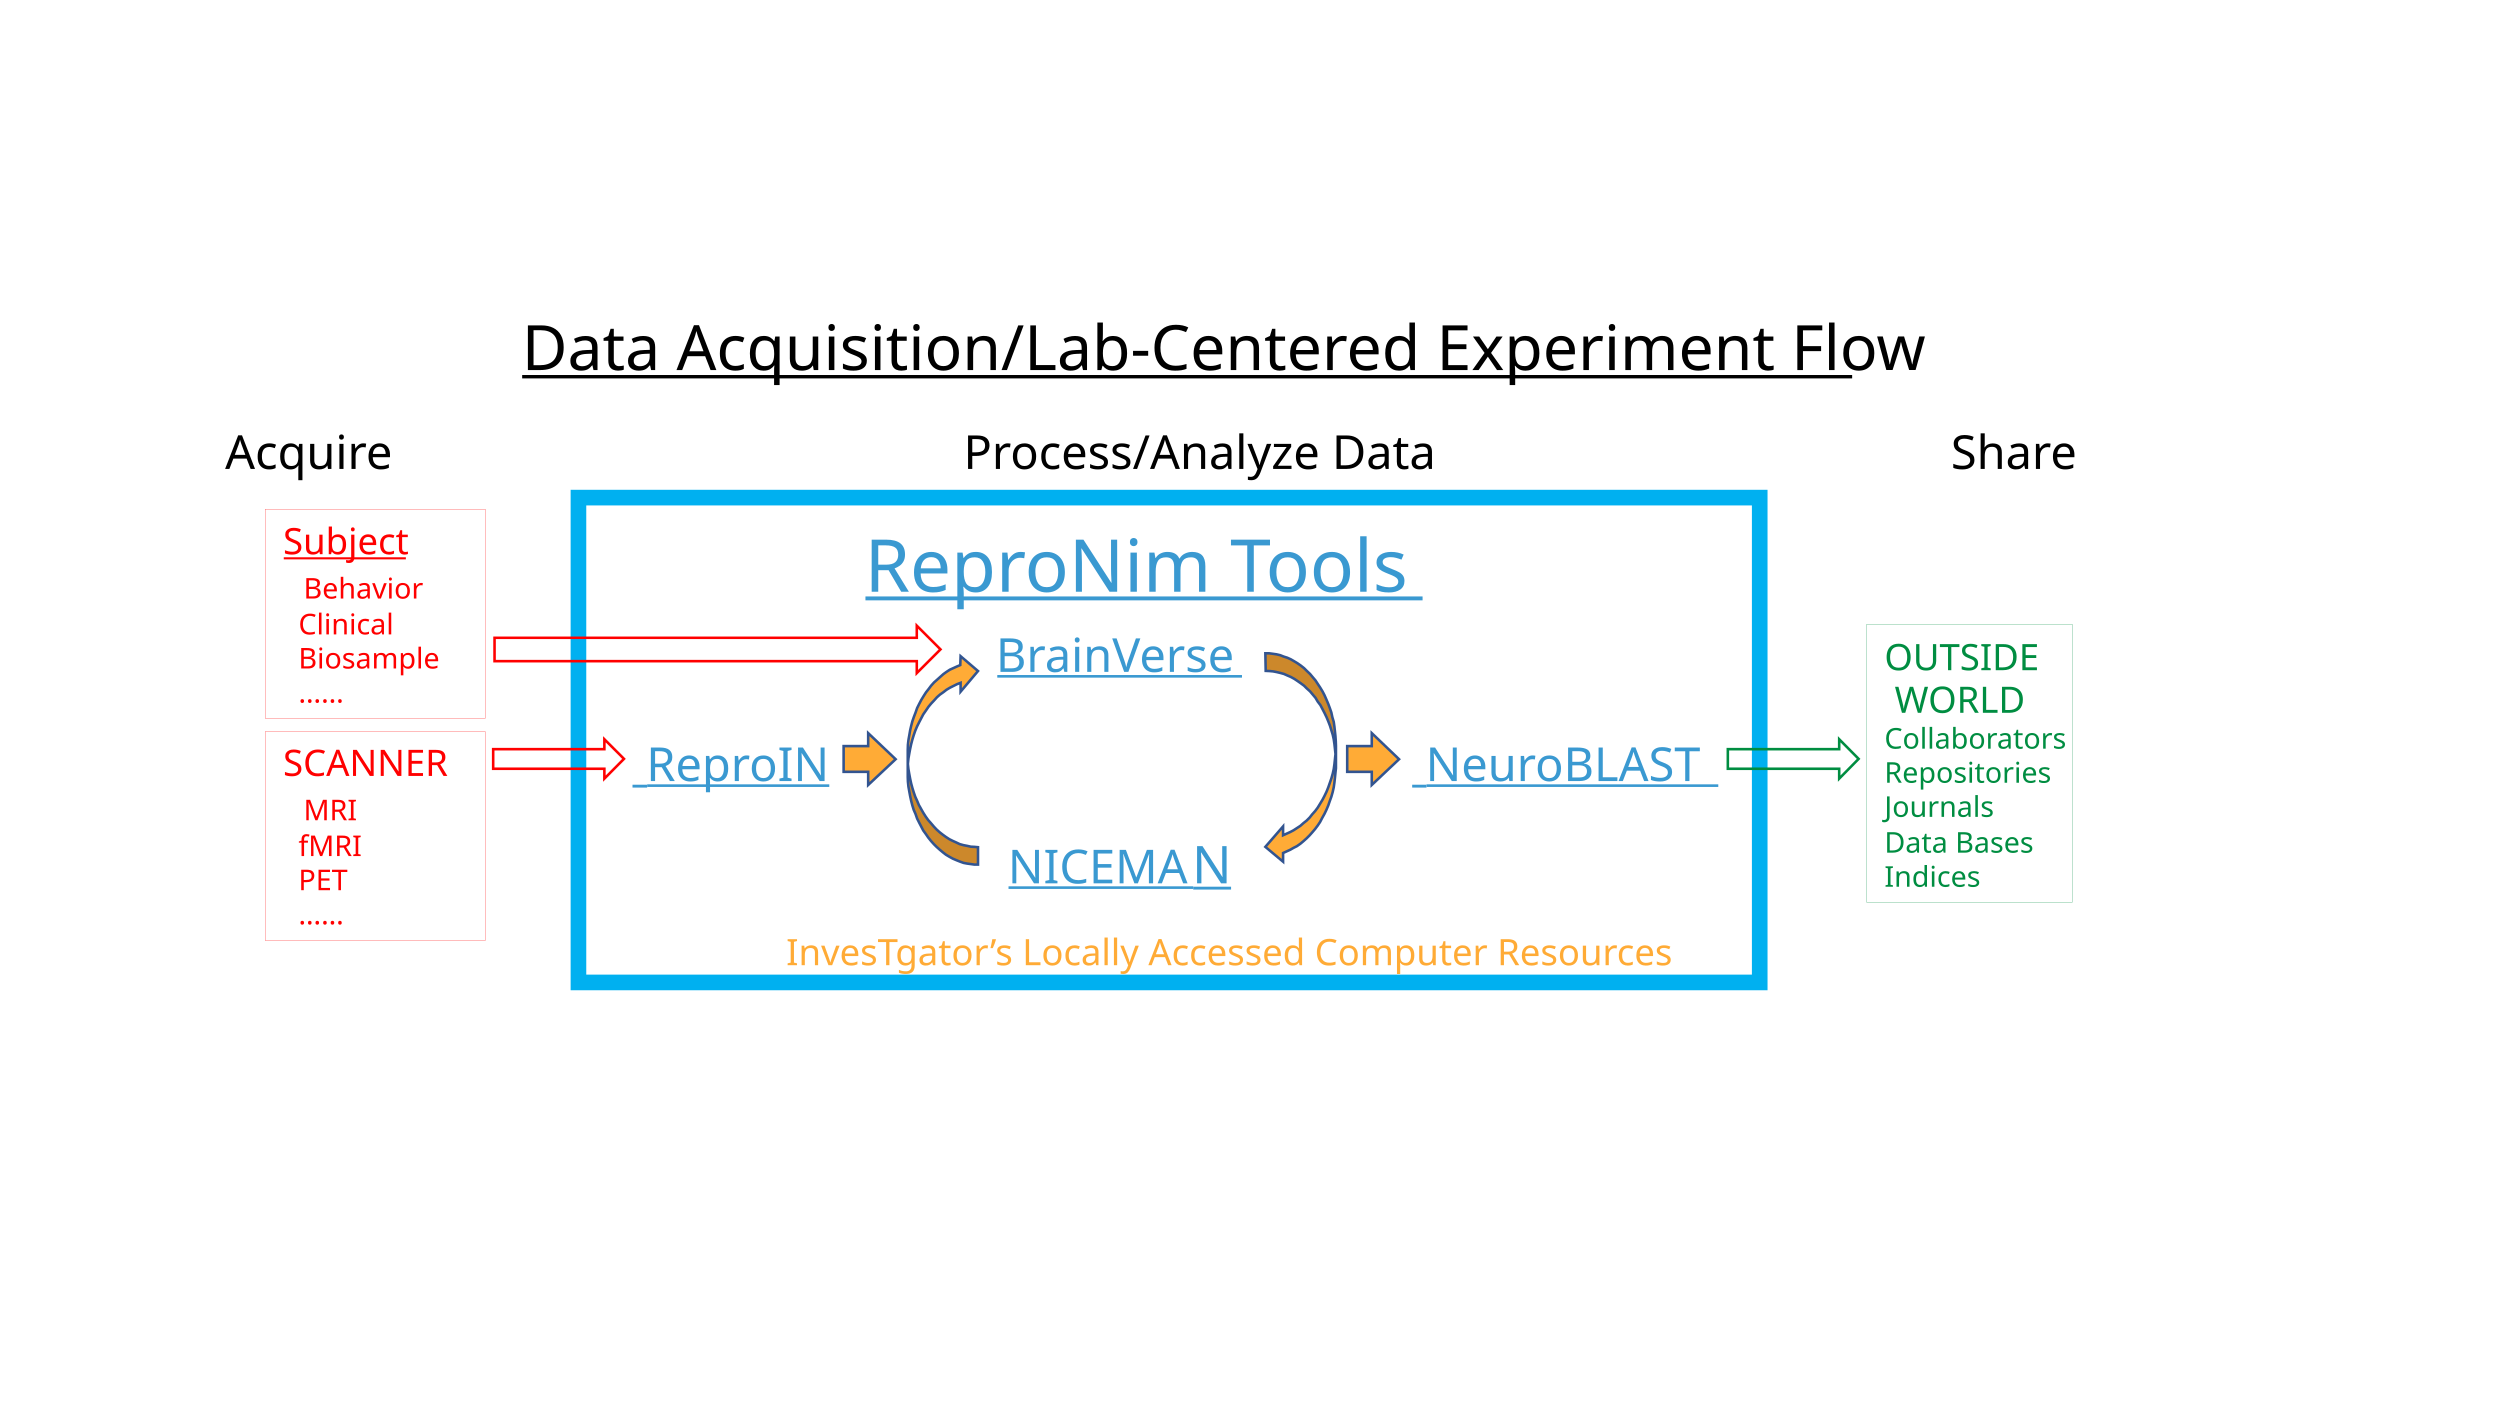
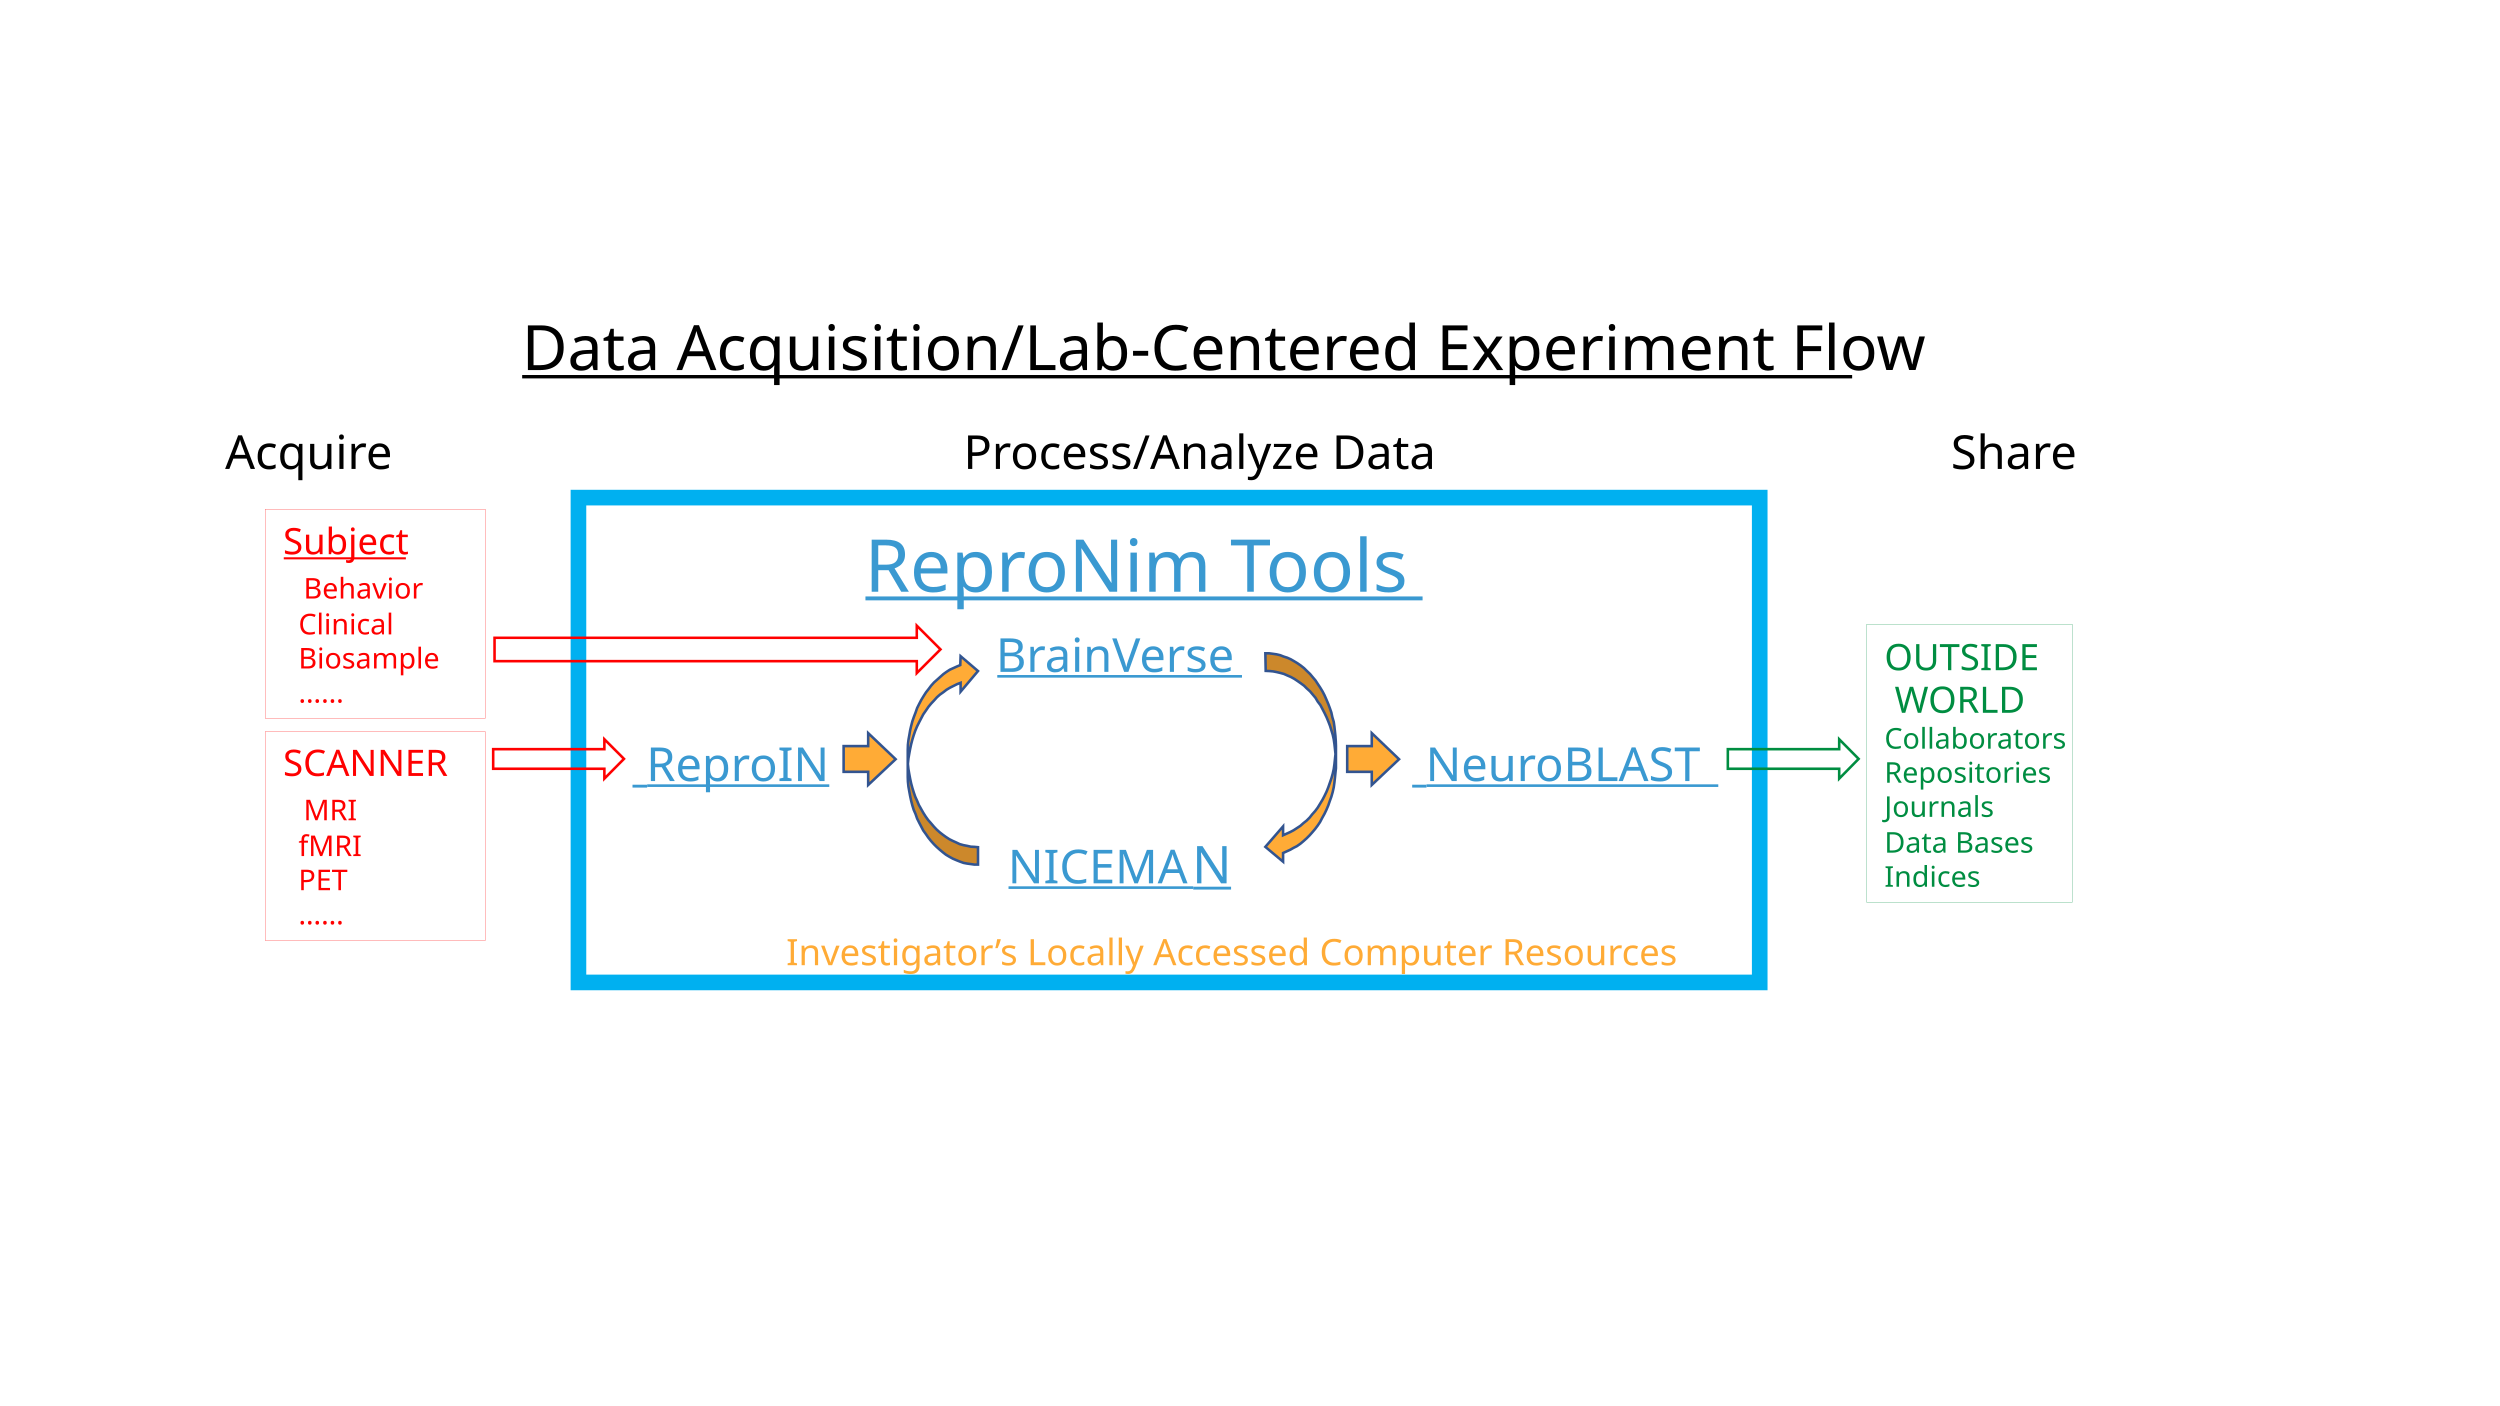
<svg xmlns="http://www.w3.org/2000/svg" x="0" y="0" width="1466" height="824" viewBox="0 0 1466 824" version="1.1" style="display: block;margin-left: auto;margin-right: auto;">
  <defs>
    <clipPath id="c0_1">
      <path d="M0,825L0,0L1466.7,0l0,825Z" />
    </clipPath>
    <style type="text/css">

.g1_1{
fill: #FFFFFF;
}
.g2_1{
fill: none;
stroke: #FF0000;
stroke-width: 0.153;
stroke-linecap: butt;
stroke-linejoin: round;
}
.g3_1{
fill: none;
stroke: #00B0F0;
stroke-width: 9.166;
stroke-linecap: butt;
stroke-linejoin: miter;
stroke-miterlimit: 7;
}
.g4_1{
fill: none;
stroke: #3A99D1;
stroke-width: 2.292;
stroke-linecap: butt;
stroke-linejoin: miter;
}
.g5_1{
fill: none;
stroke: #3A99D1;
stroke-width: 1.681;
stroke-linecap: butt;
stroke-linejoin: miter;
}
.g6_1{
fill: none;
stroke: #3A99D1;
stroke-width: 1.528;
stroke-linecap: butt;
stroke-linejoin: miter;
}
.g7_1{
fill: none;
stroke: #008D41;
stroke-width: 0.153;
stroke-linecap: butt;
stroke-linejoin: round;
}
.g8_1{
fill: none;
stroke: #FF0000;
stroke-width: 1.513;
stroke-linecap: butt;
stroke-linejoin: miter;
stroke-miterlimit: 7;
}
.g9_1{
fill: #FFAB36;
}
.g10_1{
fill: none;
stroke: #325490;
stroke-width: 1.513;
stroke-linecap: butt;
stroke-linejoin: miter;
stroke-miterlimit: 7;
}
.g11_1{
fill: none;
stroke: #008D41;
stroke-width: 1.513;
stroke-linecap: butt;
stroke-linejoin: miter;
stroke-miterlimit: 7;
}
.g12_1{
fill: none;
stroke: #FF0000;
stroke-width: 1.222;
stroke-linecap: butt;
stroke-linejoin: miter;
}
.g13_1{
fill: #CC882B;
}
.g14_1{
fill: none;
stroke: #000000;
stroke-width: 1.986;
stroke-linecap: butt;
stroke-linejoin: miter;
}

.s1_1{
font-size: 21.39px;
font-family: LiberationSans_j;
fill: #FF0000;
}
.s2_1{
font-size: 16.81px;
font-family: LiberationSans-Italic_t;
fill: #FF0000;
}
.s3_1{
font-size: 42.78px;
font-family: LiberationSans-Bold_o;
fill: #3A99D1;
}
.s4_1{
font-size: 27.50px;
font-family: LiberationSans-Bold_o;
fill: #3A99D1;
}
.s5_1{
font-size: 30.56px;
font-family: LiberationSans-Bold_o;
fill: #3A99D1;
}
.s6_1{
font-size: 27.50px;
font-family: Carlito-Bold_9;
fill: #000000;
}
.s7_1{
font-size: 21.39px;
font-family: LiberationSans-Bold_o;
fill: #008D41;
}
.s8_1{
font-size: 16.81px;
font-family: Carlito-Italic_e;
fill: #008D41;
}
.s9_1{
font-size: 21.39px;
font-family: Carlito-Bold_9;
fill: #FFAB36;
}
.s10_1{
font-size: 36.67px;
font-family: LiberationSans_j;
fill: #000000;
}

</style>
  </defs>
  <path d="M0,0 L0,824 L1466,824 L1466,0 Z " fill="#FFFFFF" stroke="none" />
  <g clip-path="url(#c0_1)">
    <path fill-rule="evenodd" d="M0,0.1l1466.7,0l0,825L0,825.1L0,0.1Z" class="g1_1" />
    <path fill-rule="evenodd" d="M0,0.1l1466.7,0l0,825L0,825.1L0,0.1Z" class="g1_1" />
  </g>
  <path d="M220,551.5l-64.5,0l0,-122.5l129.1,0l0,122.5l-64.6,0Z" class="g2_1" />
  <text x="166" y="455" dx="0,0,0,0.1,-0.2,0,0.1" class="s1_1">SCANNER</text>
  <text x="178" y="481" dx="0,0,-0.1" class="s2_1">MRI</text>
  <text x="175" y="502" dx="0,0.1,0,0.1" class="s2_1">fMRI</text>
  <text x="175" y="522" dx="0,0,0" class="s2_1">PET</text>
  <text x="175" y="542" dx="0,0" class="s2_1">……</text>
  <path d="M685.5,576.1l-346.3,0l0,-284.3l692.7,0l0,284.3l-346.4,0Z" class="g3_1" />
  <text x="507" y="347" dx="0,-0.2,0,0,0,-0.1,0,0,-0.1,0,-3.2,0,-0.1,0" class="s3_1">ReproNim Tools</text>
  <path d="M507.5,350.9l326.7,0" class="g4_1" />
  <path d="M370.9,461l8.6,0" class="g5_1" />
  <text x="379" y="458" dx="0,-0.1,0,0,0,0,0.1" class="s4_1">ReproIN</text>
  <path d="M379.5,460.7l106.8,0" class="g6_1" />
  <text x="584" y="394" dx="0,0,0,-0.2,0.1,0,-1.3,-0.2,0,-0.2" class="s4_1">BrainVerse</text>
  <path d="M584.8,396.6l143.5,0" class="g6_1" />
  <text x="591" y="518" dx="0,0,0,0,0,0" class="s4_1">NICEMA</text>
  <path d="M591.4,520.5l108.3,0" class="g6_1" />
  <text x="699" y="518" dx="0" class="s5_1">N</text>
  <path d="M699.7,520.8l22.2,0" class="g5_1" />
  <path d="M828.1,461l8.4,0" class="g5_1" />
  <text x="836" y="458" dx="0,0,-0.2,0.2,-0.2,0.2,-0.1,0.2,-0.1,0" class="s4_1">NeuroBLAST</text>
  <path d="M836.5,460.7l171.1,0" class="g6_1" />
  <text x="132" y="275" dx="0,0,0.1,-0.1,-0.1,0,-0.3" class="s6_1">Acquire</text>
  <text x="565" y="275" dx="0,0.2,-0.4,0,0,0.2,0,0,-1.3,0.1,-0.2,0,0.1,-0.2,-0.5,0.1,0,0.1,-0.1,-0.2" class="s6_1">Process/Analyze Data</text>
  <text x="1144" y="275" dx="0,0,-0.1,0,-0.1" class="s6_1">Share</text>
  <path d="M1155,529l-60.5,0l0,-162.8l120.8,0l0,162.8l-60.3,0Z" class="g7_1" />
  <text x="1105" y="393" dx="0,0,0,-0.1,0.1,0,0,0.1" class="s7_1">OUTSIDE </text>
  <text x="1111" y="418" dx="0,0,0,0,-0.1" class="s7_1">WORLD</text>
  <text x="1105" y="439" dx="0,-0.1,0.1,0,0,0.1,-0.1,0.1,0,-0.1,-0.1,0.1,0" class="s8_1">Collaborators</text>
  <text x="1105" y="459" dx="0,-0.4,0.1,0.1,-0.1,0,0.1,-0.1,-0.1,0,0,0.1" class="s8_1">Repositories</text>
  <text x="1105" y="479" dx="0,0,-0.1,0.1,0,-0.1,0.1,0" class="s8_1">Journals</text>
  <text x="1105" y="500" dx="0,0,0.1,-0.1,-0.1,0,0,0.1,0,0.1" class="s8_1">Data Bases</text>
  <text x="1105" y="520" dx="0,-0.1,0.1,-0.1,0,0,0.1" class="s8_1">Indices</text>
  <path d="M289.2,439.3l65.2,0l0,-5.8L365.9,445l-11.5,11.6l0,-5.8l-65.2,0l0,-11.5Z" class="g8_1" />
  <path fill-rule="evenodd" d="M494.7,437.5l14.4,0l0,-7.6l16.1,15.3l-16.1,15.1l0,-7.7l-14.4,0l0,-15.1Z" class="g9_1" />
  <path d="M494.7,437.5l14.4,0l0,-7.6l16.1,15.3l-16.1,15.1l0,-7.7l-14.4,0l0,-15.1Z" class="g10_1" />
  <path fill-rule="evenodd" d="M790,437.5l14.4,0l0,-7.6l16,15.3l-16,15.1l0,-7.7l-14.4,0l0,-15.1Z" class="g9_1" />
  <path d="M790,437.5l14.4,0l0,-7.6l16,15.3l-16,15.1l0,-7.7l-14.4,0l0,-15.1Z" class="g10_1" />
  <path d="M1013.2,439.3l65.3,0l0,-5.8l11.4,11.5l-11.4,11.6l0,-5.8l-65.3,0l0,-11.5Z" class="g11_1" />
-   <text x="461" y="566" dx="0,0,-0.3,-0.2,0.1,-0.3,-0.1,-0.4,0,-0.4,0.1,0.8,-1.1,0,-0.1,-0.2,0.1,-0.2,0.1,0.1,0,0,0,0,0,0,-0.1,0.2,0,0.1,0.1,-0.1,0,0.1,0,0,0.1,-0.2,-0.1,0.2,-0.1,-0.3,0.1,0,0.1,0,-0.3,0,0.1" class="s9_1">InvesTgator’s Locally Accessed Computer Resources</text>
+   <text x="461" y="566" dx="0,0,-0.3,-0.2,0.1,-0.3,-0.1,-0.4,0,-0.4,0.1,0.8,-1.1,0,-0.1,-0.2,0.1,-0.2,0.1,0.1,0,0,0,0,0,0,-0.1,0.2,0,0.1,0.1,-0.1,0,0.1,0,0,0.1,-0.2,-0.1,0.2,-0.1,-0.3,0.1,0,0.1,0,-0.3,0,0.1" class="s9_1">Investigator’s Locally Accessed Computer Resources</text>
  <path d="M220,421.2l-64.5,0l0,-122.6l129.1,0l0,122.6l-64.6,0Z" class="g2_1" />
  <text x="166" y="325" dx="0,0,0,0,0,0,0.1" class="s1_1">Subject</text>
  <path d="M166.4,327.4l71.6,0" class="g12_1" />
  <text x="178" y="351" dx="0,0,0,0,0,0.1,-0.2,0.1" class="s2_1">Behavior</text>
  <text x="175" y="372" dx="0,-0.1,-0.1,-0.1,0,-0.1,0,0.1" class="s2_1">Clinical</text>
  <text x="175" y="392" dx="0,0,-0.1,0,0.1,0,0,0,-0.1" class="s2_1">Biosample</text>
  <text x="175" y="412" dx="0,0" class="s2_1">……</text>
  <path fill-rule="evenodd" d="M742,496.6l10.4,-12l0,5.2l2.2,-1l2,-0.9l1.9,-1l2,-1.3l2,-1.3l1.8,-1.6l1.9,-1.5l1.8,-1.8l1.5,-1.9l1.7,-1.9l1.5,-2l1.4,-2.3l1.4,-2.3l1.2,-2.3l1.2,-2.5l1,-2.5l0.9,-2.6l0.9,-2.6l0.8,-2.8l0.6,-2.7l0.4,-2.9l0.3,-2.8l0.3,-2.9l0.2,2.9l0,2.8l-0.2,2.9l-0.1,2.7l-0.3,2.9l-0.3,2.8l-0.6,2.7l-0.6,2.8l-0.8,2.6l-0.8,2.6l-1,2.6l-1,2.4l-1.2,2.4l-1.2,2.3l-1.4,2.3l-1.4,2.2l-1.5,1.9l-1.5,2l-1.7,1.9l-1.7,1.6l-1.8,1.6l-1.8,1.5l-2,1.4l-1.9,1l-1.9,1.1l-2.2,0.9l-2,0.8l0,5.3L742,496.6Z" class="g9_1" />
  <path fill-rule="evenodd" d="M783.4,447.6l0,-2.8l-0.3,-2.9L782.8,439l-0.3,-2.7l-0.4,-2.8l-0.6,-2.7l-0.8,-2.6l-0.8,-2.6l-1,-2.6l-1,-2.4l-1.2,-2.5l-1.2,-2.3l-1.2,-2.3l-1.6,-2.1l-1.3,-2.2l-1.6,-1.9l-1.6,-1.9l-1.9,-1.7l-1.6,-1.6l-1.9,-1.4l-2,-1.4L759,398.1L757,397l-2.1,-0.9l-2,-0.9l-2.2,-0.6l-2.1,-0.5l-2.1,-0.4l-2.2,-0.2l-2.1,-0.1L742,383.1l2.3,0l2.2,0.3l2.1,0.3l2.1,0.5l2,0.8l2.2,0.7l2,0.9l1.9,1.1l2,1.2l2,1.4l1.9,1.5l1.6,1.6l1.9,1.8l1.5,1.8l1.7,2l1.3,2l1.4,2.1l1.4,2.3l1.2,2.3l1.1,2.5l1.1,2.6l0.9,2.4l0.9,2.6l0.6,2.8l0.8,2.7l0.4,2.8l0.3,2.7l0.3,2.8l0.2,2.9l0.1,2.9l0,10.2Z" class="g13_1" />
  <path d="M783.4,447.6l0,-2.8l-0.3,-2.9L782.8,439l-0.3,-2.7l-0.4,-2.8l-0.6,-2.7l-0.8,-2.6l-0.8,-2.6l-1,-2.6l-1,-2.4l-1.2,-2.5l-1.2,-2.3l-1.2,-2.3l-1.6,-2.1l-1.3,-2.2l-1.6,-1.9l-1.6,-1.9l-1.9,-1.7l-1.6,-1.6l-1.9,-1.4l-2,-1.4L759,398.1L757,397l-2.1,-0.9l-2,-0.9l-2.2,-0.6l-2.1,-0.5l-2.1,-0.4l-2.2,-0.2l-2.1,-0.1L742,383.1l2.3,0l2.2,0.3l2.1,0.3l2.1,0.5l2,0.8l2.2,0.7l2,0.9l1.9,1.1l2,1.2l2,1.4l1.9,1.5l1.6,1.6l1.9,1.8l1.5,1.8l1.7,2l1.3,2l1.4,2.1l1.4,2.3l1.2,2.3l1.1,2.5l1.1,2.6l0.9,2.4l0.9,2.6l0.6,2.8l0.8,2.7l0.4,2.8l0.3,2.7l0.3,2.8l0.2,2.9l0.1,2.9l0,10.2l0,2.9l-0.3,2.7l-0.3,3l-0.3,2.7l-0.4,2.8l-0.6,2.7l-0.8,2.8l-0.9,2.5l-0.9,2.6l-1.1,2.6l-1.1,2.3l-1.4,2.5l-1.2,2.3l-1.4,2.1l-1.5,2l-1.7,2l-1.6,1.8l-1.7,1.7l-1.9,1.7l-1.8,1.5l-2,1.4l-2,1l-1.9,1.1l-2,0.9l-2.2,1l0,5.1L742,496.6l10.4,-12l0,5.2l2.2,-1l2,-0.9l1.9,-1l2,-1.3l2,-1.3l1.8,-1.6l1.9,-1.5l1.8,-1.8l1.5,-1.9l1.7,-1.9l1.5,-2l1.4,-2.3l1.4,-2.3l1.2,-2.3l1.2,-2.5l1,-2.5l0.9,-2.6l0.9,-2.6l0.8,-2.8l0.6,-2.7l0.4,-2.9l0.3,-2.8l0.3,-2.9" class="g10_1" />
  <path fill-rule="evenodd" d="M573.5,393.5l-10.2,12.1l0,-5.2l-2.1,0.8l-2,1l-2.2,1.1l-2,1.2l-1.8,1.4l-2,1.4l-1.8,1.6l-1.7,1.9l-1.7,1.8l-1.5,1.8l-1.5,2.2l-1.6,2.3l-1.2,2.3l-1.2,2.3l-1.2,2.4l-1.1,2.6l-0.9,2.6l-0.8,2.6l-0.7,2.7l-0.6,2.8l-0.5,2.7l-0.5,2.9l-0.3,2.9l0.2,0l-0.2,-2.9l0,-2.9l0,-2.7l0.2,-2.8l0.3,-2.9l0.4,-2.7L534,428l0.6,-2.7l0.6,-2.6l0.9,-2.6l0.9,-2.6l1.1,-2.4l1.1,-2.5l1.3,-2.3l1.3,-2.3l1.5,-2.1l1.4,-2l1.6,-2l1.7,-1.8l1.7,-1.7l1.8,-1.5l1.9,-1.6l1.8,-1.3l2,-1.1l2,-1.1l2,-0.9l2.1,-0.7l0,-5.4l10.2,8.7Z" class="g9_1" />
  <path fill-rule="evenodd" d="M532.3,442.6l0,2.7l0.1,2.9l0.3,2.8l0.5,2.9l0.5,2.7l0.6,2.8L535,462l0.8,2.6l0.9,2.6l1.1,2.4l1,2.4l1.3,2.3l1.3,2.3l1.4,2.2l1.5,2.1l1.6,1.8l1.7,2l1.6,1.7l1.9,1.7l1.8,1.4l1.8,1.3l2,1.3l2,1l2,0.9l2.1,1l2.2,0.6l2.1,0.4l2.2,0.5l2.1,0.1l2.1,0.2l0,10.2l-2.1,0l-2.1,-0.3l-2.2,-0.3L565,506l-2.2,-0.8l-2,-0.8l-2.1,-0.9l-2,-1.1l-2,-1.2l-1.8,-1.4l-1.8,-1.5l-1.9,-1.7L547.6,495l-1.7,-1.9l-1.6,-2L543,489.2L541.4,487l-1.2,-2.3L539,482.4L537.8,480l-0.9,-2.6l-1.1,-2.5L535,472.3l-0.7,-2.7l-0.6,-2.8l-0.5,-2.7l-0.5,-2.8l-0.3,-2.9l-0.1,-2.7l0,-2.9l0,-10.2Z" class="g13_1" />
  <path d="M532.3,442.6l0,2.7l0.1,2.9l0.3,2.8l0.5,2.9l0.5,2.7l0.6,2.8L535,462l0.8,2.6l0.9,2.6l1.1,2.4l1,2.4l1.3,2.3l1.3,2.3l1.4,2.2l1.5,2.1l1.6,1.8l1.7,2l1.6,1.7l1.9,1.7l1.8,1.4l1.8,1.3l2,1.3l2,1l2,0.9l2.1,1l2.2,0.6l2.1,0.4l2.2,0.5l2.1,0.1l2.1,0.2l0,10.2l-2.1,0l-2.1,-0.3l-2.2,-0.3L565,506l-2.2,-0.8l-2,-0.8l-2.1,-0.9l-2,-1.1l-2,-1.2l-1.8,-1.4l-1.8,-1.5l-1.9,-1.7L547.6,495l-1.7,-1.9l-1.6,-2L543,489.2L541.4,487l-1.2,-2.3L539,482.4L537.8,480l-0.9,-2.6l-1.1,-2.5L535,472.3l-0.7,-2.7l-0.6,-2.8l-0.5,-2.7l-0.5,-2.8l-0.3,-2.9l-0.1,-2.7l0,-2.9l0,-10.2l0,-2.9l0.1,-3l0.3,-2.7l0.5,-2.8l0.5,-2.9l0.6,-2.6L535,423l0.9,-2.6l1,-2.6l0.9,-2.6l1.2,-2.4l1.2,-2.3l1.4,-2.3L543,406l1.5,-1.9l1.5,-2l1.7,-1.9l1.8,-1.6l1.9,-1.7l1.8,-1.6L555,394l2,-1.3l2,-0.9l2.2,-1l1.9,-0.8l0.2,-5.2l10.2,8.7l-10.2,12.1l0,-5.2l-2.1,0.8l-2,1l-2.2,1.1l-2,1.2l-1.8,1.4l-2,1.4l-1.8,1.6l-1.7,1.9l-1.7,1.8l-1.5,1.8l-1.5,2.2l-1.6,2.3l-1.2,2.3l-1.2,2.3l-1.2,2.4l-1.1,2.6l-0.9,2.6l-0.8,2.6l-0.7,2.7l-0.6,2.8l-0.5,2.7l-0.5,2.9l-0.3,2.9" class="g10_1" />
  <path d="M290,374l247.6,0l0,-7.1l13.9,13.9l-13.9,13.9l0,-7l-247.6,0L290,374Z" class="g8_1" />
  <text x="306" y="217" dx="0,0,-0.1,0,-0.1,-1.9,0,0,-0.1,-0.1,0,0,0,0,0,-0.1,-0.1,0,0,-0.1,-0.1,0.1,-0.2,-0.1,0,0,-0.1,0.1,-0.2,0,0,-0.1,0.1,-0.1,-0.1,0,0,0,0,-0.1,0,0,0.1,0,-0.1" class="s10_1">Data Acquisition/Lab-Centered Experiment Flow</text>
  <path d="M306.2,220.9l779.9,0" class="g14_1" />
  <style type="text/css">

@font-face {
	font-family: Carlito-Bold_9;
	src: url("fonts/Carlito-Bold_9.woff") format("woff");
}

@font-face {
	font-family: Carlito-Italic_e;
	src: url("fonts/Carlito-Italic_e.woff") format("woff");
}

@font-face {
	font-family: LiberationSans_j;
	src: url("fonts/LiberationSans_j.woff") format("woff");
}

@font-face {
	font-family: LiberationSans-Italic_t;
	src: url("fonts/LiberationSans-Italic_t.woff") format("woff");
}

@font-face {
	font-family: LiberationSans-Bold_o;
	src: url("fonts/LiberationSans-Bold_o.woff") format("woff");
}

</style>
</svg>
